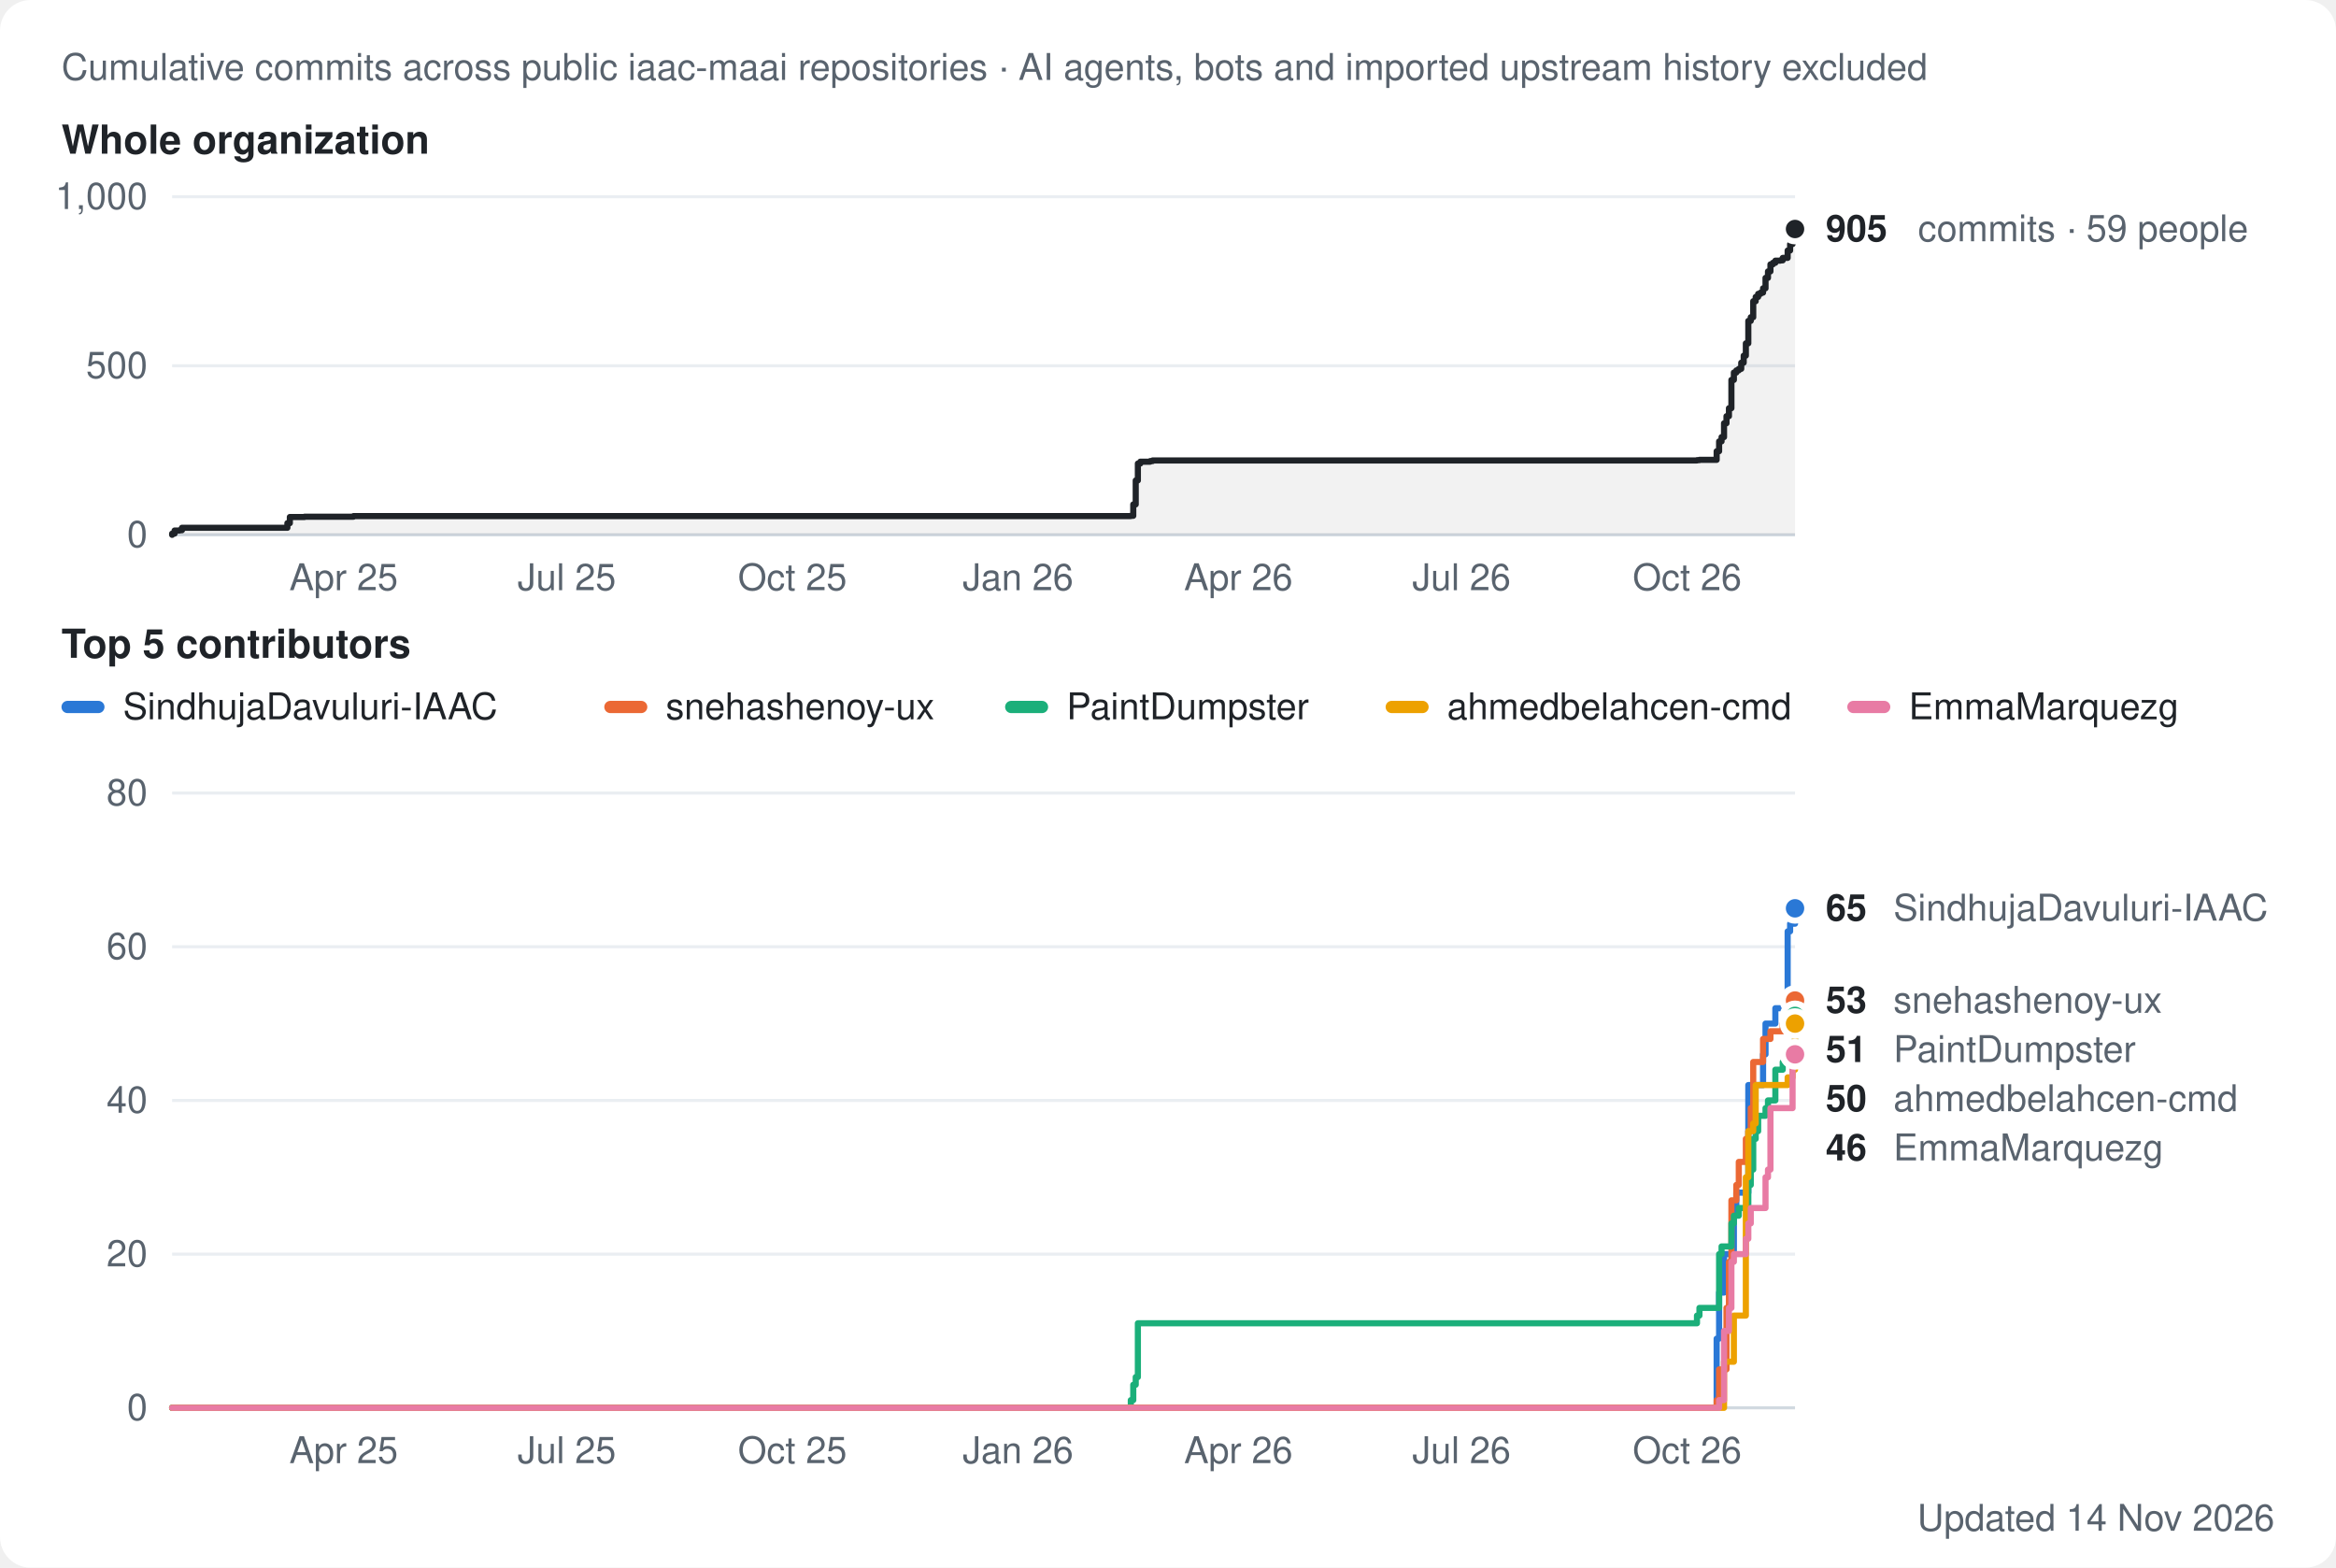
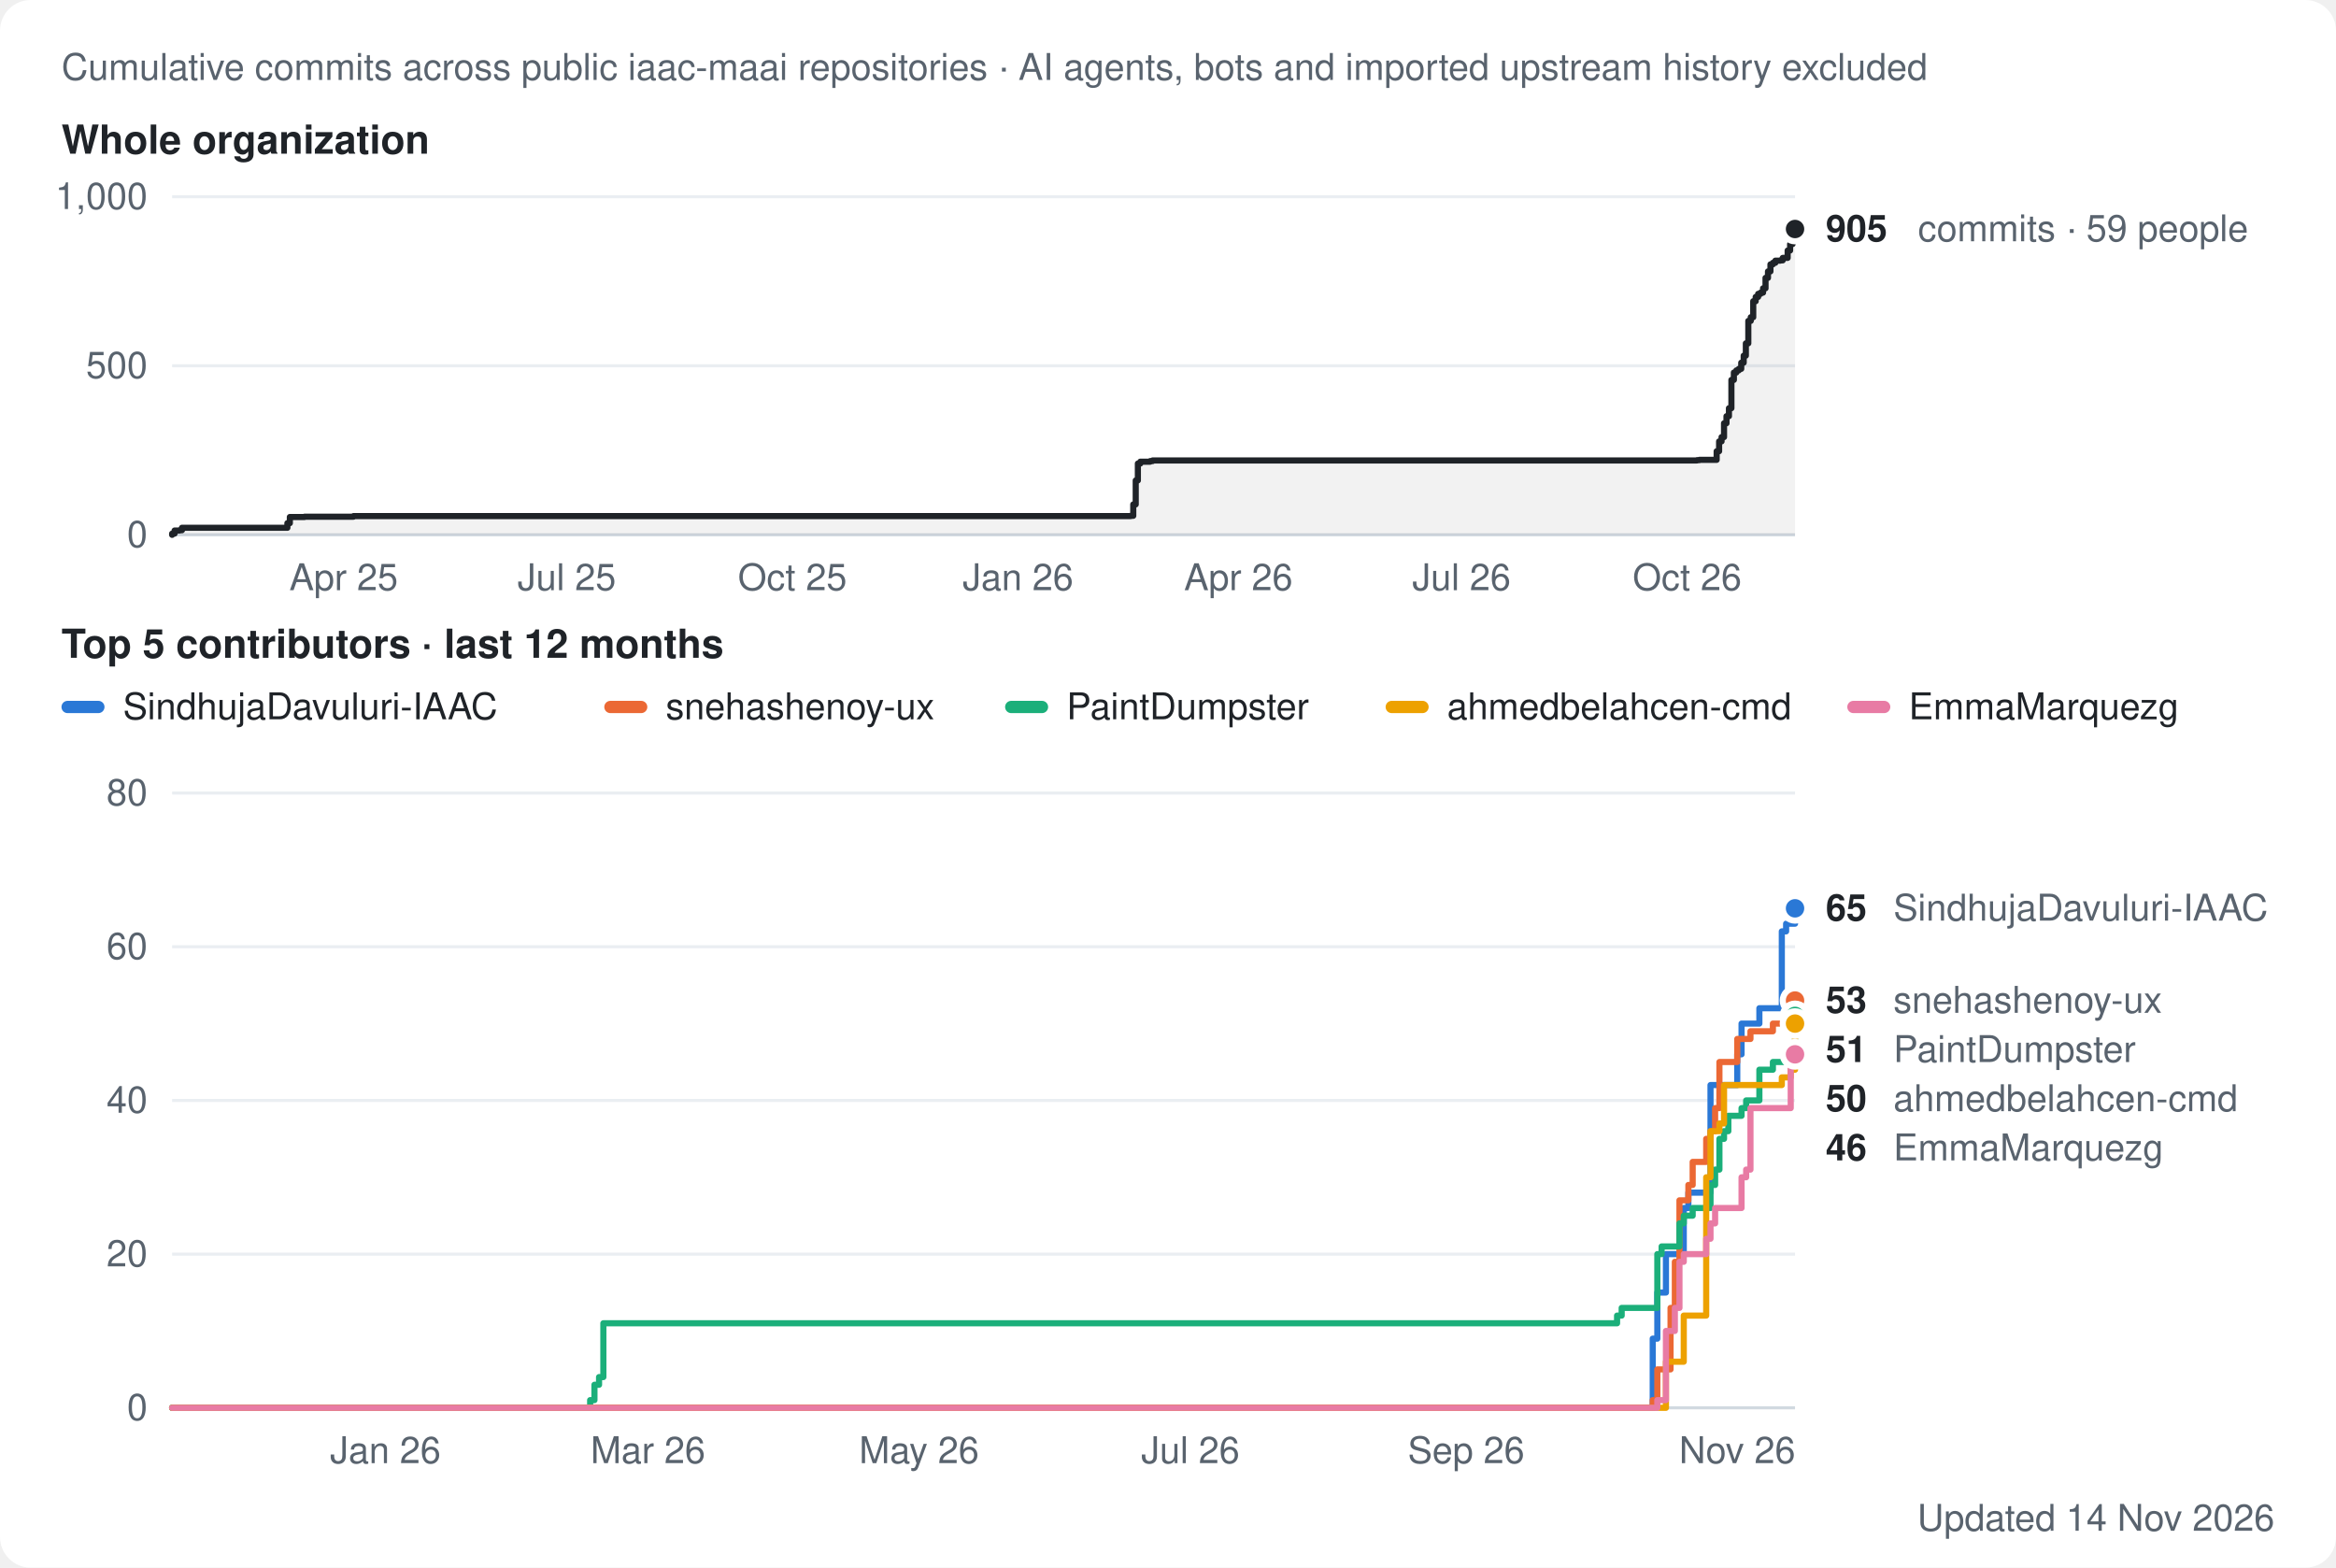
<svg xmlns="http://www.w3.org/2000/svg" width="760" height="510" viewBox="0 0 760 510" role="img" aria-label="Cumulative commits over time across the iaac-maai organization, in total and for the top 5 contributors">
  <style>
.bg{fill:#ffffff} .t1{fill:#1f2328} .t2{fill:#59636e} .grid{stroke:#eaeef2} .axis{stroke:#d1d9e0} .ring{stroke:#ffffff} .total{stroke:#1f2328} .totalf{fill:#1f2328} .area{fill:#1f2328;opacity:.06}
.s0{stroke:#2a78d6} .f0{fill:#2a78d6}
.s1{stroke:#eb6834} .f1{fill:#eb6834}
.s2{stroke:#1baf7a} .f2{fill:#1baf7a}
.s3{stroke:#eda100} .f3{fill:#eda100}
.s4{stroke:#e87ba4} .f4{fill:#e87ba4}
@media (prefers-color-scheme: dark){
  .bg{fill:#0d1117} .t1{fill:#e6edf3} .t2{fill:#9198a1} .grid{stroke:#1f252c} .axis{stroke:#30363d} .ring{stroke:#0d1117} .total{stroke:#e6edf3} .totalf{fill:#e6edf3} .area{fill:#e6edf3;opacity:.08}
  .s0{stroke:#3987e5} .f0{fill:#3987e5}
  .s1{stroke:#d95926} .f1{fill:#d95926}
  .s2{stroke:#199e70} .f2{fill:#199e70}
  .s3{stroke:#c98500} .f3{fill:#c98500}
  .s4{stroke:#d55181} .f4{fill:#d55181}
}
text{font-family:-apple-system,Segoe UI,Helvetica,Arial,sans-serif} .title{font-size:18px;font-weight:600} .h{font-size:13px;font-weight:600} .small{font-size:12px} .val{font-size:12px;font-weight:600}
.line{fill:none;stroke-width:2;stroke-linejoin:round;stroke-linecap:round}
</style>
  <rect class="bg" width="760" height="510" rx="10" />
  <text class="small t2" x="20" y="26">Cumulative commits across public iaac-maai repositories · AI agents, bots and imported upstream history excluded</text>
  <text class="h t1" x="20" y="50">Whole organization</text>
  <line class="axis" x1="56" x2="584" y1="174.0" y2="174.0" stroke-width="1" />
  <text class="small t2" x="48" y="178.0" text-anchor="end">0</text>
  <line class="grid" x1="56" x2="584" y1="119.0" y2="119.0" stroke-width="1" />
  <text class="small t2" x="48" y="123.0" text-anchor="end">500</text>
  <line class="grid" x1="56" x2="584" y1="64.0" y2="64.0" stroke-width="1" />
  <text class="small t2" x="48" y="68.0" text-anchor="end">1,000</text>
  <polygon class="area" points="56.0,174.0 56.0,174.0 56.0,174.0 56.0,173.6 56.8,173.6 56.8,172.6 58.4,172.6 58.4,172.5 59.2,172.5 59.2,171.7 93.5,171.7 93.5,170.2 94.3,170.2 94.3,168.2 99.1,168.2 99.1,168.1 115.0,168.1 115.0,167.9 367.9,167.9 367.9,167.8 368.7,167.8 368.7,164.1 369.5,164.1 369.5,156.3 370.2,156.3 370.2,150.8 371.0,150.8 371.0,150.2 374.2,150.2 374.2,150.0 375.0,150.0 375.0,149.8 552.1,149.8 552.1,149.7 552.9,149.7 552.9,149.6 558.5,149.6 558.5,146.8 559.3,146.8 559.3,143.6 560.1,143.6 560.1,142.2 560.9,142.2 560.9,137.7 561.7,137.7 561.7,135.4 562.5,135.4 562.5,132.8 563.3,132.8 563.3,123.6 564.1,123.6 564.1,121.2 564.9,121.2 564.9,120.5 565.7,120.5 565.7,120.0 566.5,120.0 566.5,118.0 567.3,118.0 567.3,115.7 568.0,115.7 568.0,111.7 568.8,111.7 568.8,104.4 569.6,104.4 569.6,103.2 570.4,103.2 570.4,98.0 571.2,98.0 571.2,96.6 572.0,96.6 572.0,95.6 572.8,95.6 572.8,95.2 573.6,95.2 573.6,93.8 574.4,93.8 574.4,90.4 575.2,90.4 575.2,88.3 576.0,88.3 576.0,86.0 576.8,86.0 576.8,85.5 577.6,85.5 577.6,84.8 579.2,84.8 579.2,84.7 580.0,84.7 580.0,83.9 581.6,83.9 581.6,81.5 582.4,81.5 582.4,79.4 583.2,79.4 583.2,76.4 584.0,76.4 584.0,74.5 584.0,74.5 584.0,174.0" />
  <polyline class="line total" points="56.0,174.0 56.0,174.0 56.0,173.6 56.8,173.6 56.8,172.6 58.4,172.6 58.4,172.5 59.2,172.5 59.2,171.7 93.5,171.7 93.5,170.2 94.3,170.2 94.3,168.2 99.1,168.2 99.1,168.1 115.0,168.1 115.0,167.9 367.9,167.9 367.9,167.8 368.7,167.8 368.7,164.1 369.5,164.1 369.5,156.3 370.2,156.3 370.2,150.8 371.0,150.8 371.0,150.2 374.2,150.2 374.2,150.0 375.0,150.0 375.0,149.8 552.1,149.8 552.1,149.7 552.9,149.7 552.9,149.6 558.5,149.6 558.5,146.8 559.3,146.8 559.3,143.6 560.1,143.6 560.1,142.2 560.9,142.2 560.9,137.7 561.7,137.7 561.7,135.4 562.5,135.4 562.5,132.8 563.3,132.8 563.3,123.6 564.1,123.6 564.1,121.2 564.9,121.2 564.9,120.5 565.7,120.5 565.7,120.0 566.5,120.0 566.5,118.0 567.3,118.0 567.3,115.7 568.0,115.7 568.0,111.7 568.8,111.7 568.8,104.4 569.6,104.4 569.6,103.2 570.4,103.2 570.4,98.0 571.2,98.0 571.2,96.6 572.0,96.6 572.0,95.6 572.8,95.6 572.8,95.2 573.6,95.2 573.6,93.8 574.4,93.8 574.4,90.4 575.2,90.4 575.2,88.3 576.0,88.3 576.0,86.0 576.8,86.0 576.8,85.5 577.6,85.5 577.6,84.8 579.2,84.8 579.2,84.7 580.0,84.7 580.0,83.9 581.6,83.9 581.6,81.5 582.4,81.5 582.4,79.4 583.2,79.4 583.2,76.4 584.0,76.4 584.0,74.5 584.0,74.5" />
  <circle class="totalf ring" cx="584.0" cy="74.5" r="4" stroke-width="2" />
  <text class="val t1" x="594.0" y="78.5">905</text>
  <text class="small t2" x="624.0" y="78.5">commits · 59 people</text>
  <text class="small t2" x="111.8" y="192.0" text-anchor="middle">Apr 25</text>
  <text class="small t2" x="184.4" y="192.0" text-anchor="middle">Jul 25</text>
  <text class="small t2" x="257.8" y="192.0" text-anchor="middle">Oct 25</text>
  <text class="small t2" x="331.2" y="192.0" text-anchor="middle">Jan 26</text>
  <text class="small t2" x="402.9" y="192.0" text-anchor="middle">Apr 26</text>
  <text class="small t2" x="475.5" y="192.0" text-anchor="middle">Jul 26</text>
  <text class="small t2" x="548.9" y="192.0" text-anchor="middle">Oct 26</text>
-   <text class="h t1" x="20" y="214">Top 5 contributors</text>
+   <text class="h t1" x="20" y="214">Top 5 contributors · last 12 months</text>
  <rect class="f0" x="20" y="228" width="14" height="4" rx="2" />
  <text class="small t1" x="40" y="234">SindhujaDavuluri-IAAC</text>
  <rect class="f1" x="196.6" y="228" width="14" height="4" rx="2" />
  <text class="small t1" x="216.6" y="234">snehashenoy-ux</text>
  <rect class="f2" x="327.0" y="228" width="14" height="4" rx="2" />
  <text class="small t1" x="347.0" y="234">PaintDumpster</text>
  <rect class="f3" x="450.8" y="228" width="14" height="4" rx="2" />
  <text class="small t1" x="470.8" y="234">ahmedbelahcen-cmd</text>
  <rect class="f4" x="601.0" y="228" width="14" height="4" rx="2" />
  <text class="small t1" x="621.0" y="234">EmmaMarquezg</text>
  <line class="axis" x1="56" x2="584" y1="458.0" y2="458.0" stroke-width="1" />
  <text class="small t2" x="48" y="462.0" text-anchor="end">0</text>
  <line class="grid" x1="56" x2="584" y1="408.0" y2="408.0" stroke-width="1" />
  <text class="small t2" x="48" y="412.0" text-anchor="end">20</text>
  <line class="grid" x1="56" x2="584" y1="358.0" y2="358.0" stroke-width="1" />
  <text class="small t2" x="48" y="362.0" text-anchor="end">40</text>
  <line class="grid" x1="56" x2="584" y1="308.0" y2="308.0" stroke-width="1" />
  <text class="small t2" x="48" y="312.0" text-anchor="end">60</text>
  <line class="grid" x1="56" x2="584" y1="258.0" y2="258.0" stroke-width="1" />
  <text class="small t2" x="48" y="262.0" text-anchor="end">80</text>
-   <polyline class="line s0" points="56.0,458.0 558.5,458.0 558.5,435.5 559.3,435.5 559.3,420.5 560.9,420.5 560.9,408.0 564.1,408.0 564.1,393.0 564.9,393.0 564.9,388.0 568.8,388.0 568.8,353.0 573.6,353.0 573.6,343.0 574.4,343.0 574.4,333.0 577.6,333.0 577.6,328.0 581.6,328.0 581.6,303.0 582.4,303.0 582.4,300.5 584.0,300.5 584.0,295.5 584.0,295.5" />
-   <polyline class="line s1" points="56.0,458.0 558.5,458.0 558.5,455.5 559.3,455.5 559.3,445.5 561.7,445.5 561.7,425.5 562.5,425.5 562.5,410.5 563.3,410.5 563.3,390.5 564.9,390.5 564.9,385.5 565.7,385.5 565.7,378.0 568.0,378.0 568.0,370.5 568.8,370.5 568.8,368.0 569.6,368.0 569.6,360.5 570.4,360.5 570.4,345.5 573.6,345.5 573.6,338.0 576.0,338.0 576.0,335.5 580.0,335.5 580.0,333.0 583.2,333.0 583.2,325.5 584.0,325.5" />
-   <polyline class="line s2" points="56.0,458.0 367.9,458.0 367.9,455.5 368.7,455.5 368.7,450.5 369.5,450.5 369.5,448.0 370.2,448.0 370.2,430.5 552.1,430.5 552.1,428.0 552.9,428.0 552.9,425.5 559.3,425.5 559.3,408.0 560.1,408.0 560.1,405.5 563.3,405.5 563.3,398.0 564.1,398.0 564.1,395.5 565.7,395.5 565.7,393.0 568.8,393.0 568.8,385.5 569.6,385.5 569.6,380.5 570.4,380.5 570.4,370.5 571.2,370.5 571.2,368.0 572.0,368.0 572.0,363.0 574.4,363.0 574.4,360.5 575.2,360.5 575.2,358.0 577.6,358.0 577.6,348.0 580.0,348.0 580.0,345.5 582.4,345.5 582.4,343.0 584.0,343.0 584.0,330.5 584.0,330.5" />
-   <polyline class="line s3" points="56.0,458.0 560.9,458.0 560.9,443.0 564.1,443.0 564.1,428.0 568.0,428.0 568.0,383.0 568.8,383.0 568.8,368.0 570.4,368.0 570.4,365.5 571.2,365.5 571.2,353.0 581.6,353.0 581.6,350.5 583.2,350.5 583.2,348.0 584.0,348.0 584.0,333.0 584.0,333.0" />
-   <polyline class="line s4" points="56.0,458.0 559.3,458.0 559.3,455.5 560.9,455.5 560.9,433.0 562.5,433.0 562.5,425.5 563.3,425.5 563.3,410.5 564.1,410.5 564.1,408.0 568.0,408.0 568.0,403.0 568.8,403.0 568.8,398.0 569.6,398.0 569.6,393.0 574.4,393.0 574.4,383.0 575.2,383.0 575.2,380.5 576.0,380.5 576.0,360.5 583.2,360.5 583.2,343.0 584.0,343.0" />
+   <polyline class="line s0" points="56.0,458.0 537.7,458.0 537.7,435.5 539.2,435.5 539.2,420.5 542.0,420.5 542.0,408.0 547.8,408.0 547.8,393.0 549.3,393.0 549.3,388.0 556.5,388.0 556.5,353.0 565.2,353.0 565.2,343.0 566.6,343.0 566.6,333.0 572.4,333.0 572.4,328.0 579.7,328.0 579.7,303.0 581.1,303.0 581.1,300.5 584.0,300.5 584.0,295.5 584.0,295.5" />
+   <polyline class="line s1" points="56.0,458.0 537.7,458.0 537.7,455.5 539.2,455.5 539.2,445.5 543.5,445.5 543.5,425.5 544.9,425.5 544.9,410.5 546.4,410.5 546.4,390.5 549.3,390.5 549.3,385.5 550.7,385.5 550.7,378.0 555.1,378.0 555.1,370.5 556.5,370.5 556.5,368.0 558.0,368.0 558.0,360.5 559.4,360.5 559.4,345.5 565.2,345.5 565.2,338.0 569.5,338.0 569.5,335.5 576.8,335.5 576.8,333.0 582.6,333.0 582.6,325.5 584.0,325.5" />
+   <polyline class="line s2" points="56.0,458.0 192.0,458.0 192.0,455.5 193.4,455.5 193.4,450.5 194.9,450.5 194.9,448.0 196.3,448.0 196.3,430.5 526.1,430.5 526.1,428.0 527.6,428.0 527.6,425.5 539.2,425.5 539.2,408.0 540.6,408.0 540.6,405.5 546.4,405.5 546.4,398.0 547.8,398.0 547.8,395.5 550.7,395.5 550.7,393.0 556.5,393.0 556.5,385.5 558.0,385.5 558.0,380.5 559.4,380.5 559.4,370.5 560.9,370.5 560.9,368.0 562.3,368.0 562.3,363.0 566.6,363.0 566.6,360.5 568.1,360.5 568.1,358.0 572.4,358.0 572.4,348.0 576.8,348.0 576.8,345.5 581.1,345.5 581.1,343.0 584.0,343.0 584.0,330.5 584.0,330.5" />
+   <polyline class="line s3" points="56.0,458.0 542.0,458.0 542.0,443.0 547.8,443.0 547.8,428.0 555.1,428.0 555.1,383.0 556.5,383.0 556.5,368.0 559.4,368.0 559.4,365.5 560.9,365.5 560.9,353.0 579.7,353.0 579.7,350.5 582.6,350.5 582.6,348.0 584.0,348.0 584.0,333.0 584.0,333.0" />
+   <polyline class="line s4" points="56.0,458.0 539.2,458.0 539.2,455.5 542.0,455.5 542.0,433.0 544.9,433.0 544.9,425.5 546.4,425.5 546.4,410.5 547.8,410.5 547.8,408.0 555.1,408.0 555.1,403.0 556.5,403.0 556.5,398.0 558.0,398.0 558.0,393.0 566.6,393.0 566.6,383.0 568.1,383.0 568.1,380.5 569.5,380.5 569.5,360.5 582.6,360.5 582.6,343.0 584.0,343.0" />
  <circle class="f0 ring" cx="584.0" cy="295.5" r="4" stroke-width="2" />
  <circle class="f1 ring" cx="584.0" cy="325.5" r="4" stroke-width="2" />
  <circle class="f2 ring" cx="584.0" cy="330.5" r="4" stroke-width="2" />
  <circle class="f3 ring" cx="584.0" cy="333.0" r="4" stroke-width="2" />
  <circle class="f4 ring" cx="584.0" cy="343.0" r="4" stroke-width="2" />
  <text class="val t1" x="594.0" y="299.5">65</text>
  <text class="small t2" x="616.0" y="299.5">SindhujaDavuluri-IAAC</text>
  <text class="val t1" x="594.0" y="329.5">53</text>
  <text class="small t2" x="616.0" y="329.5">snehashenoy-ux</text>
  <text class="val t1" x="594.0" y="345.5">51</text>
  <text class="small t2" x="616.0" y="345.5">PaintDumpster</text>
  <text class="val t1" x="594.0" y="361.5">50</text>
  <text class="small t2" x="616.0" y="361.5">ahmedbelahcen-cmd</text>
  <text class="val t1" x="594.0" y="377.5">46</text>
  <text class="small t2" x="616.0" y="377.5">EmmaMarquezg</text>
-   <text class="small t2" x="111.8" y="476.0" text-anchor="middle">Apr 25</text>
-   <text class="small t2" x="184.4" y="476.0" text-anchor="middle">Jul 25</text>
-   <text class="small t2" x="257.8" y="476.0" text-anchor="middle">Oct 25</text>
-   <text class="small t2" x="331.2" y="476.0" text-anchor="middle">Jan 26</text>
-   <text class="small t2" x="402.9" y="476.0" text-anchor="middle">Apr 26</text>
-   <text class="small t2" x="475.5" y="476.0" text-anchor="middle">Jul 26</text>
-   <text class="small t2" x="548.9" y="476.0" text-anchor="middle">Oct 26</text>
+   <text class="small t2" x="125.4" y="476.0" text-anchor="middle">Jan 26</text>
+   <text class="small t2" x="210.8" y="476.0" text-anchor="middle">Mar 26</text>
+   <text class="small t2" x="299.0" y="476.0" text-anchor="middle">May 26</text>
+   <text class="small t2" x="387.3" y="476.0" text-anchor="middle">Jul 26</text>
+   <text class="small t2" x="477.0" y="476.0" text-anchor="middle">Sep 26</text>
+   <text class="small t2" x="565.2" y="476.0" text-anchor="middle">Nov 26</text>
  <text class="small t2" x="740" y="498" text-anchor="end">Updated 14 Nov 2026</text>
</svg>
